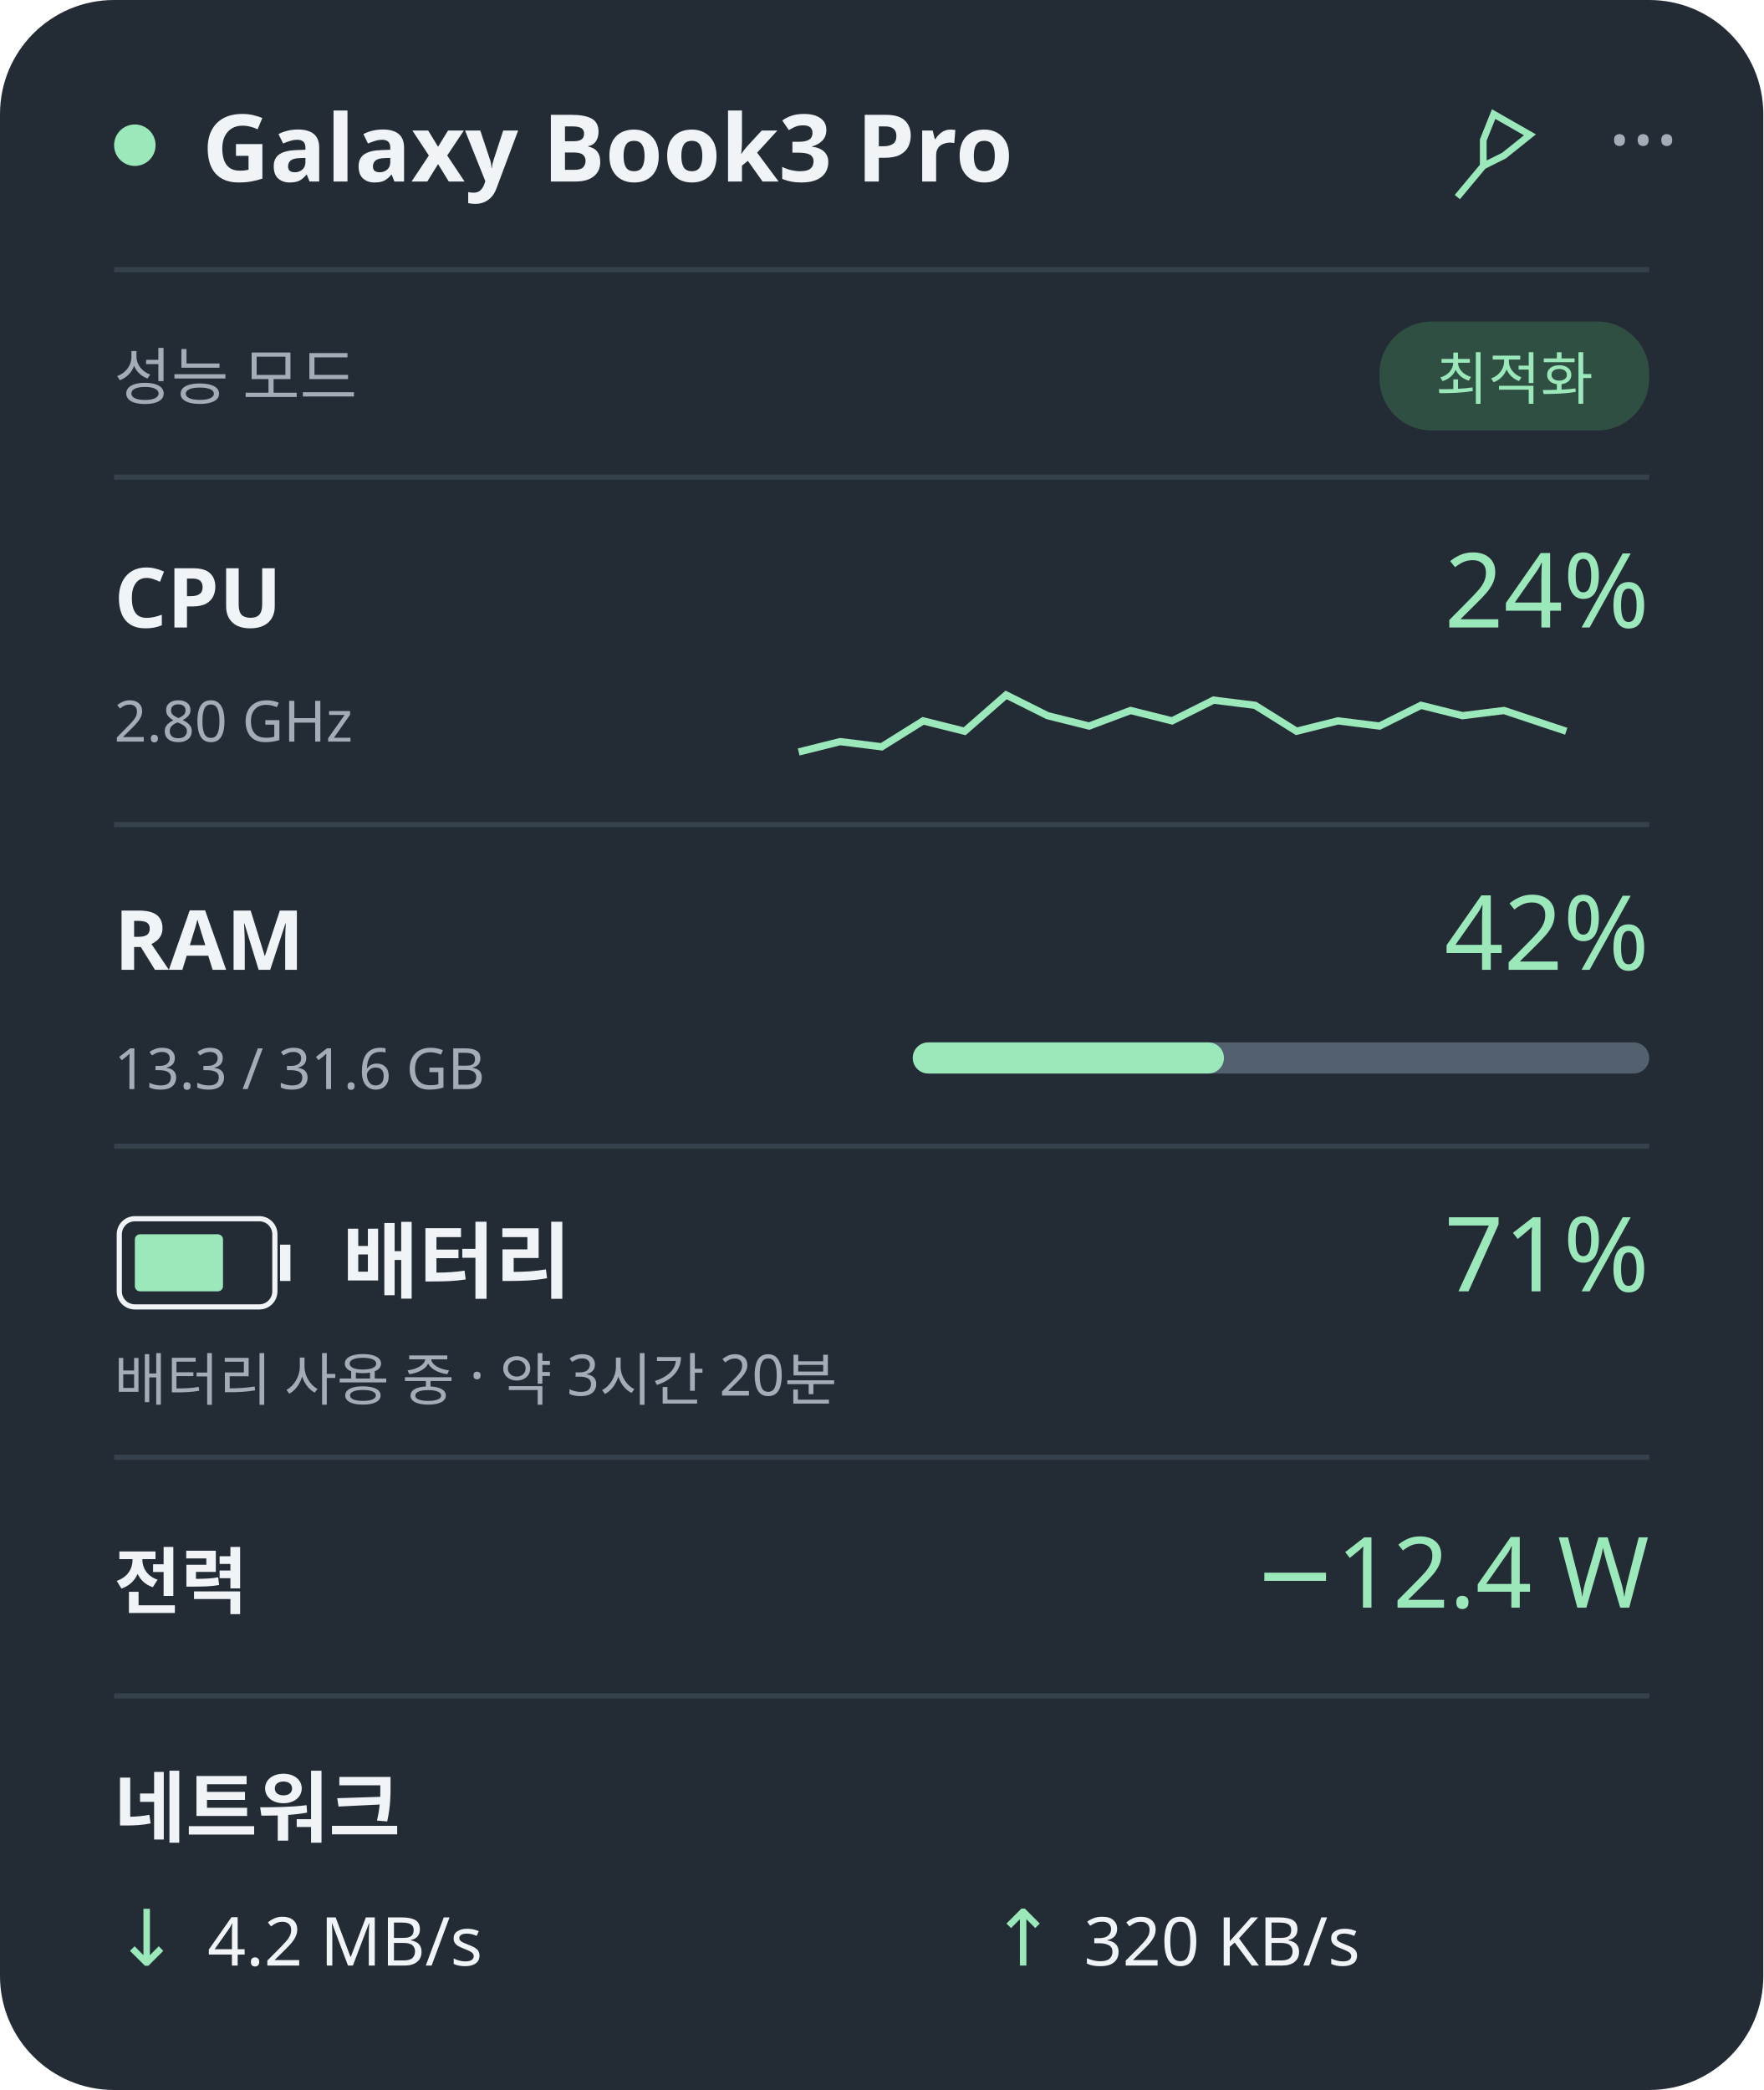
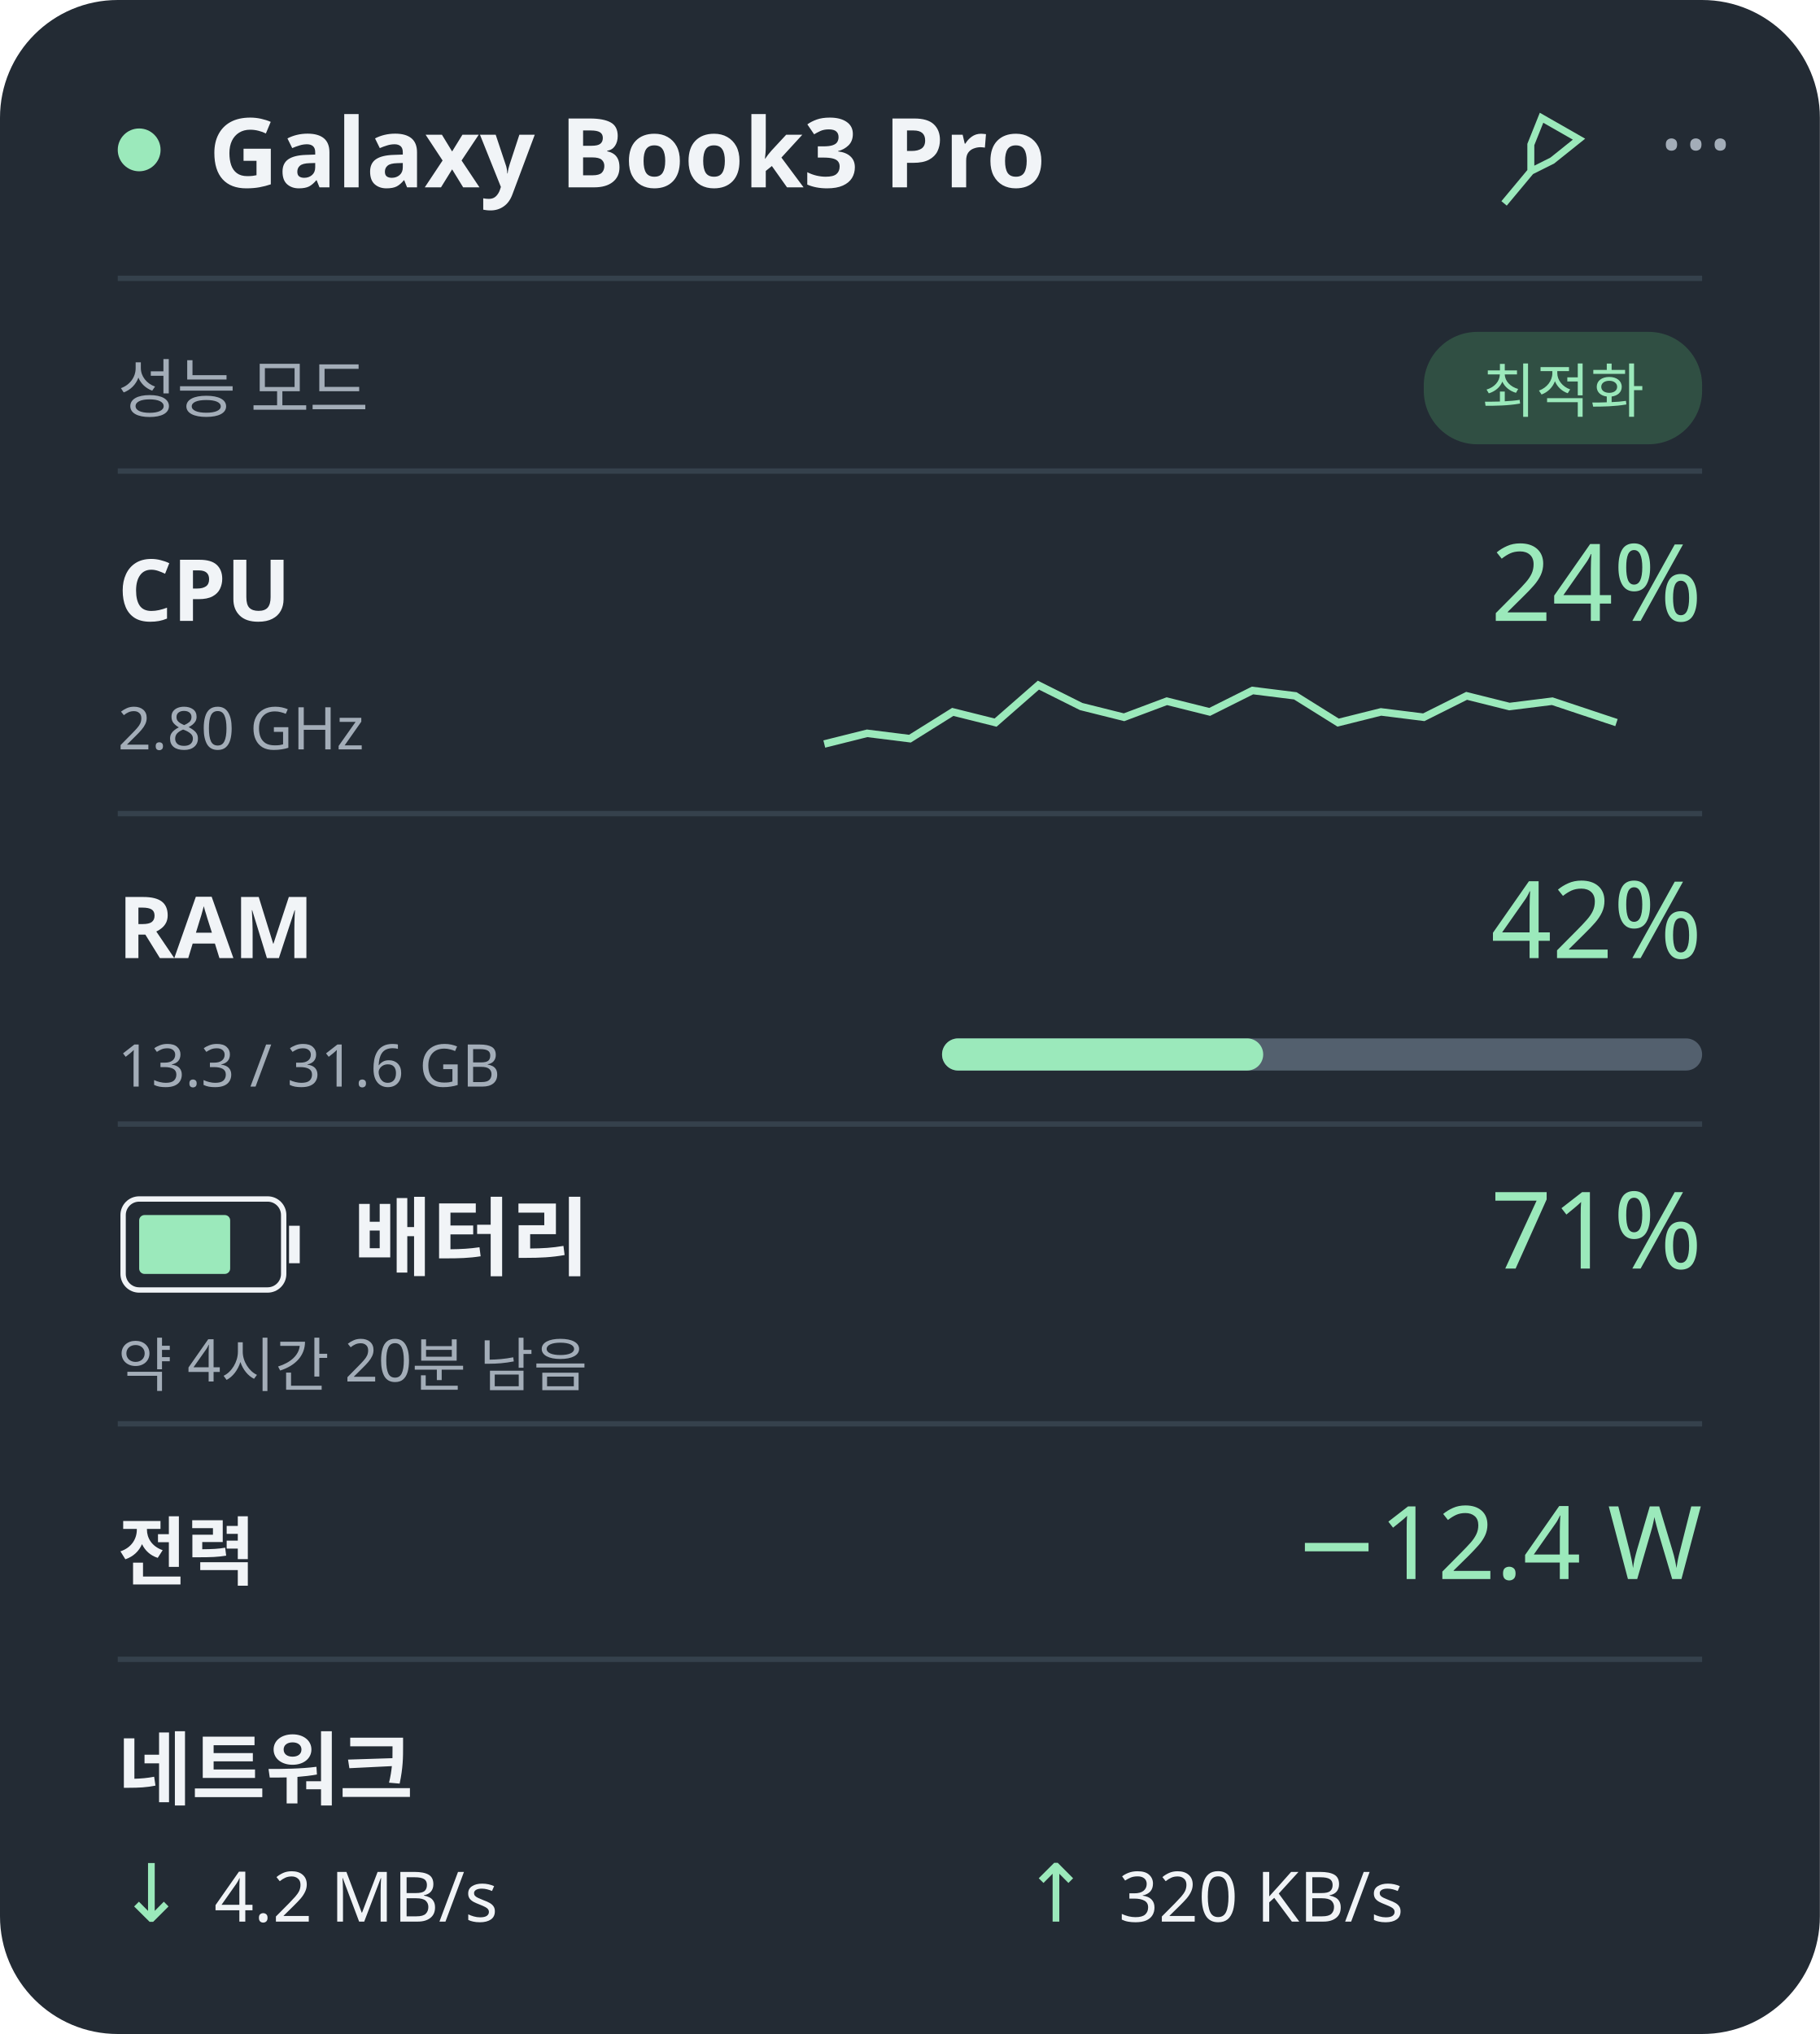
- <svg xmlns="http://www.w3.org/2000/svg" width="340" height="403" viewBox="0 0 340 403" role="img" aria-label="Galaxy Book3 Pro widget with illustrative values">
-   <rect width="340" height="403" rx="22" fill="#232b34" />
+ <svg xmlns="http://www.w3.org/2000/svg" width="340" height="380" viewBox="0 0 340 380" role="img" aria-label="Galaxy Book3 Pro widget with illustrative values">
+   <rect width="340" height="380" rx="22" fill="#232b34" />
  <g font-family="Segoe UI,Malgun Gothic,sans-serif" fill="#f1f4f7">
    <circle cx="26" cy="28" r="4" fill="#9be9bb" />
    <text x="39" y="35" font-size="18" font-weight="600">Galaxy Book3 Pro</text>
    <path d="m288 22 7 4-5 4-4 2v-5z m-2 10-5 6" fill="none" stroke="#9be9bb" stroke-width="1.3" />
    <text x="310" y="33" font-size="17" fill="#a3adb8">···</text>
    <g stroke="#35414c">
-       <path d="M22 52H318M22 92H318M22 159H318M22 221H318M22 281H318M22 327H318" />
+       <path d="M22 52H318M22 88H318M22 152H318M22 210H318M22 266H318M22 310H318" />
    </g>
    <text x="22" y="77" font-size="12" fill="#a3adb8">성능 모드</text>
    <rect x="266" y="62" width="52" height="21" rx="10" fill="#304f43" />
    <text x="292" y="77" text-anchor="middle" font-size="11" fill="#9be9bb">최적화</text>
-     <text x="22" y="121" font-size="16" font-weight="600">CPU</text>
-     <text x="318" y="121" text-anchor="end" font-size="20" fill="#9be9bb">24%</text>
-     <text x="22" y="143" font-size="11" fill="#a3adb8">2.80 GHz</text>
-     <path d="M154 145l8-2 8 1 8-5 8 2 8-7 8 4 8 2 8-3 8 2 8-4 8 1 8 5 8-2 8 1 8-4 8 2 8-1 12 4" fill="none" stroke="#9be9bb" stroke-width="1.4" />
-     <text x="22" y="187" font-size="16" font-weight="600">RAM</text>
-     <text x="318" y="187" text-anchor="end" font-size="20" fill="#9be9bb">42%</text>
-     <text x="22" y="210" font-size="11" fill="#a3adb8">13.3 / 31.6 GB</text>
-     <rect x="176" y="201" width="142" height="6" rx="3" fill="#53606e" />
-     <rect x="176" y="201" width="60" height="6" rx="3" fill="#9be9bb" />
-     <rect x="23" y="235" width="30" height="17" rx="3" fill="none" stroke="#f1f4f7" />
-     <path d="M55 240v7" stroke="#f1f4f7" stroke-width="2" />
-     <rect x="26" y="238" width="17" height="11" rx="1" fill="#9be9bb" />
-     <text x="66" y="249" font-size="16" font-weight="600">배터리</text>
-     <text x="318" y="249" text-anchor="end" font-size="20" fill="#9be9bb">71%</text>
-     <text x="22" y="270" font-size="11" fill="#a3adb8">배터리 사용 중 · 약 3시간 20분</text>
-     <text x="22" y="310" font-size="14" font-weight="600">전력</text>
-     <text x="318" y="310" text-anchor="end" font-size="19" fill="#9be9bb">−12.4 W</text>
-     <text x="22" y="354" font-size="15" font-weight="600">네트워크</text>
-     <text x="22" y="379" font-size="15" fill="#9be9bb">↓</text>
-     <text x="40" y="379" font-size="13">4.2 MB/s</text>
-     <text x="191" y="379" font-size="15" fill="#9be9bb">↑</text>
-     <text x="209" y="379" font-size="13">320 KB/s</text>
+     <text x="22" y="116" font-size="16" font-weight="600">CPU</text>
+     <text x="318" y="116" text-anchor="end" font-size="20" fill="#9be9bb">24%</text>
+     <text x="22" y="140" font-size="11" fill="#a3adb8">2.80 GHz</text>
+     <path d="M154 139l8-2 8 1 8-5 8 2 8-7 8 4 8 2 8-3 8 2 8-4 8 1 8 5 8-2 8 1 8-4 8 2 8-1 12 4" fill="none" stroke="#9be9bb" stroke-width="1.4" />
+     <text x="22" y="179" font-size="16" font-weight="600">RAM</text>
+     <text x="318" y="179" text-anchor="end" font-size="20" fill="#9be9bb">42%</text>
+     <text x="22" y="203" font-size="11" fill="#a3adb8">13.3 / 31.6 GB</text>
+     <rect x="176" y="194" width="142" height="6" rx="3" fill="#53606e" />
+     <rect x="176" y="194" width="60" height="6" rx="3" fill="#9be9bb" />
+     <rect x="23" y="224" width="30" height="17" rx="3" fill="none" stroke="#f1f4f7" />
+     <path d="M55 229v7" stroke="#f1f4f7" stroke-width="2" />
+     <rect x="26" y="227" width="17" height="11" rx="1" fill="#9be9bb" />
+     <text x="66" y="237" font-size="16" font-weight="600">배터리</text>
+     <text x="318" y="237" text-anchor="end" font-size="20" fill="#9be9bb">71%</text>
+     <text x="22" y="259" font-size="11" fill="#a3adb8">약 4시간 20분 남음</text>
+     <text x="22" y="295" font-size="14" font-weight="600">전력</text>
+     <text x="318" y="295" text-anchor="end" font-size="19" fill="#9be9bb">−12.4 W</text>
+     <text x="22" y="336" font-size="15" font-weight="600">네트워크</text>
+     <text x="22" y="359" font-size="15" fill="#9be9bb">↓</text>
+     <text x="40" y="359" font-size="13">4.2 MB/s</text>
+     <text x="191" y="359" font-size="15" fill="#9be9bb">↑</text>
+     <text x="209" y="359" font-size="13">320 KB/s</text>
  </g>
</svg>
